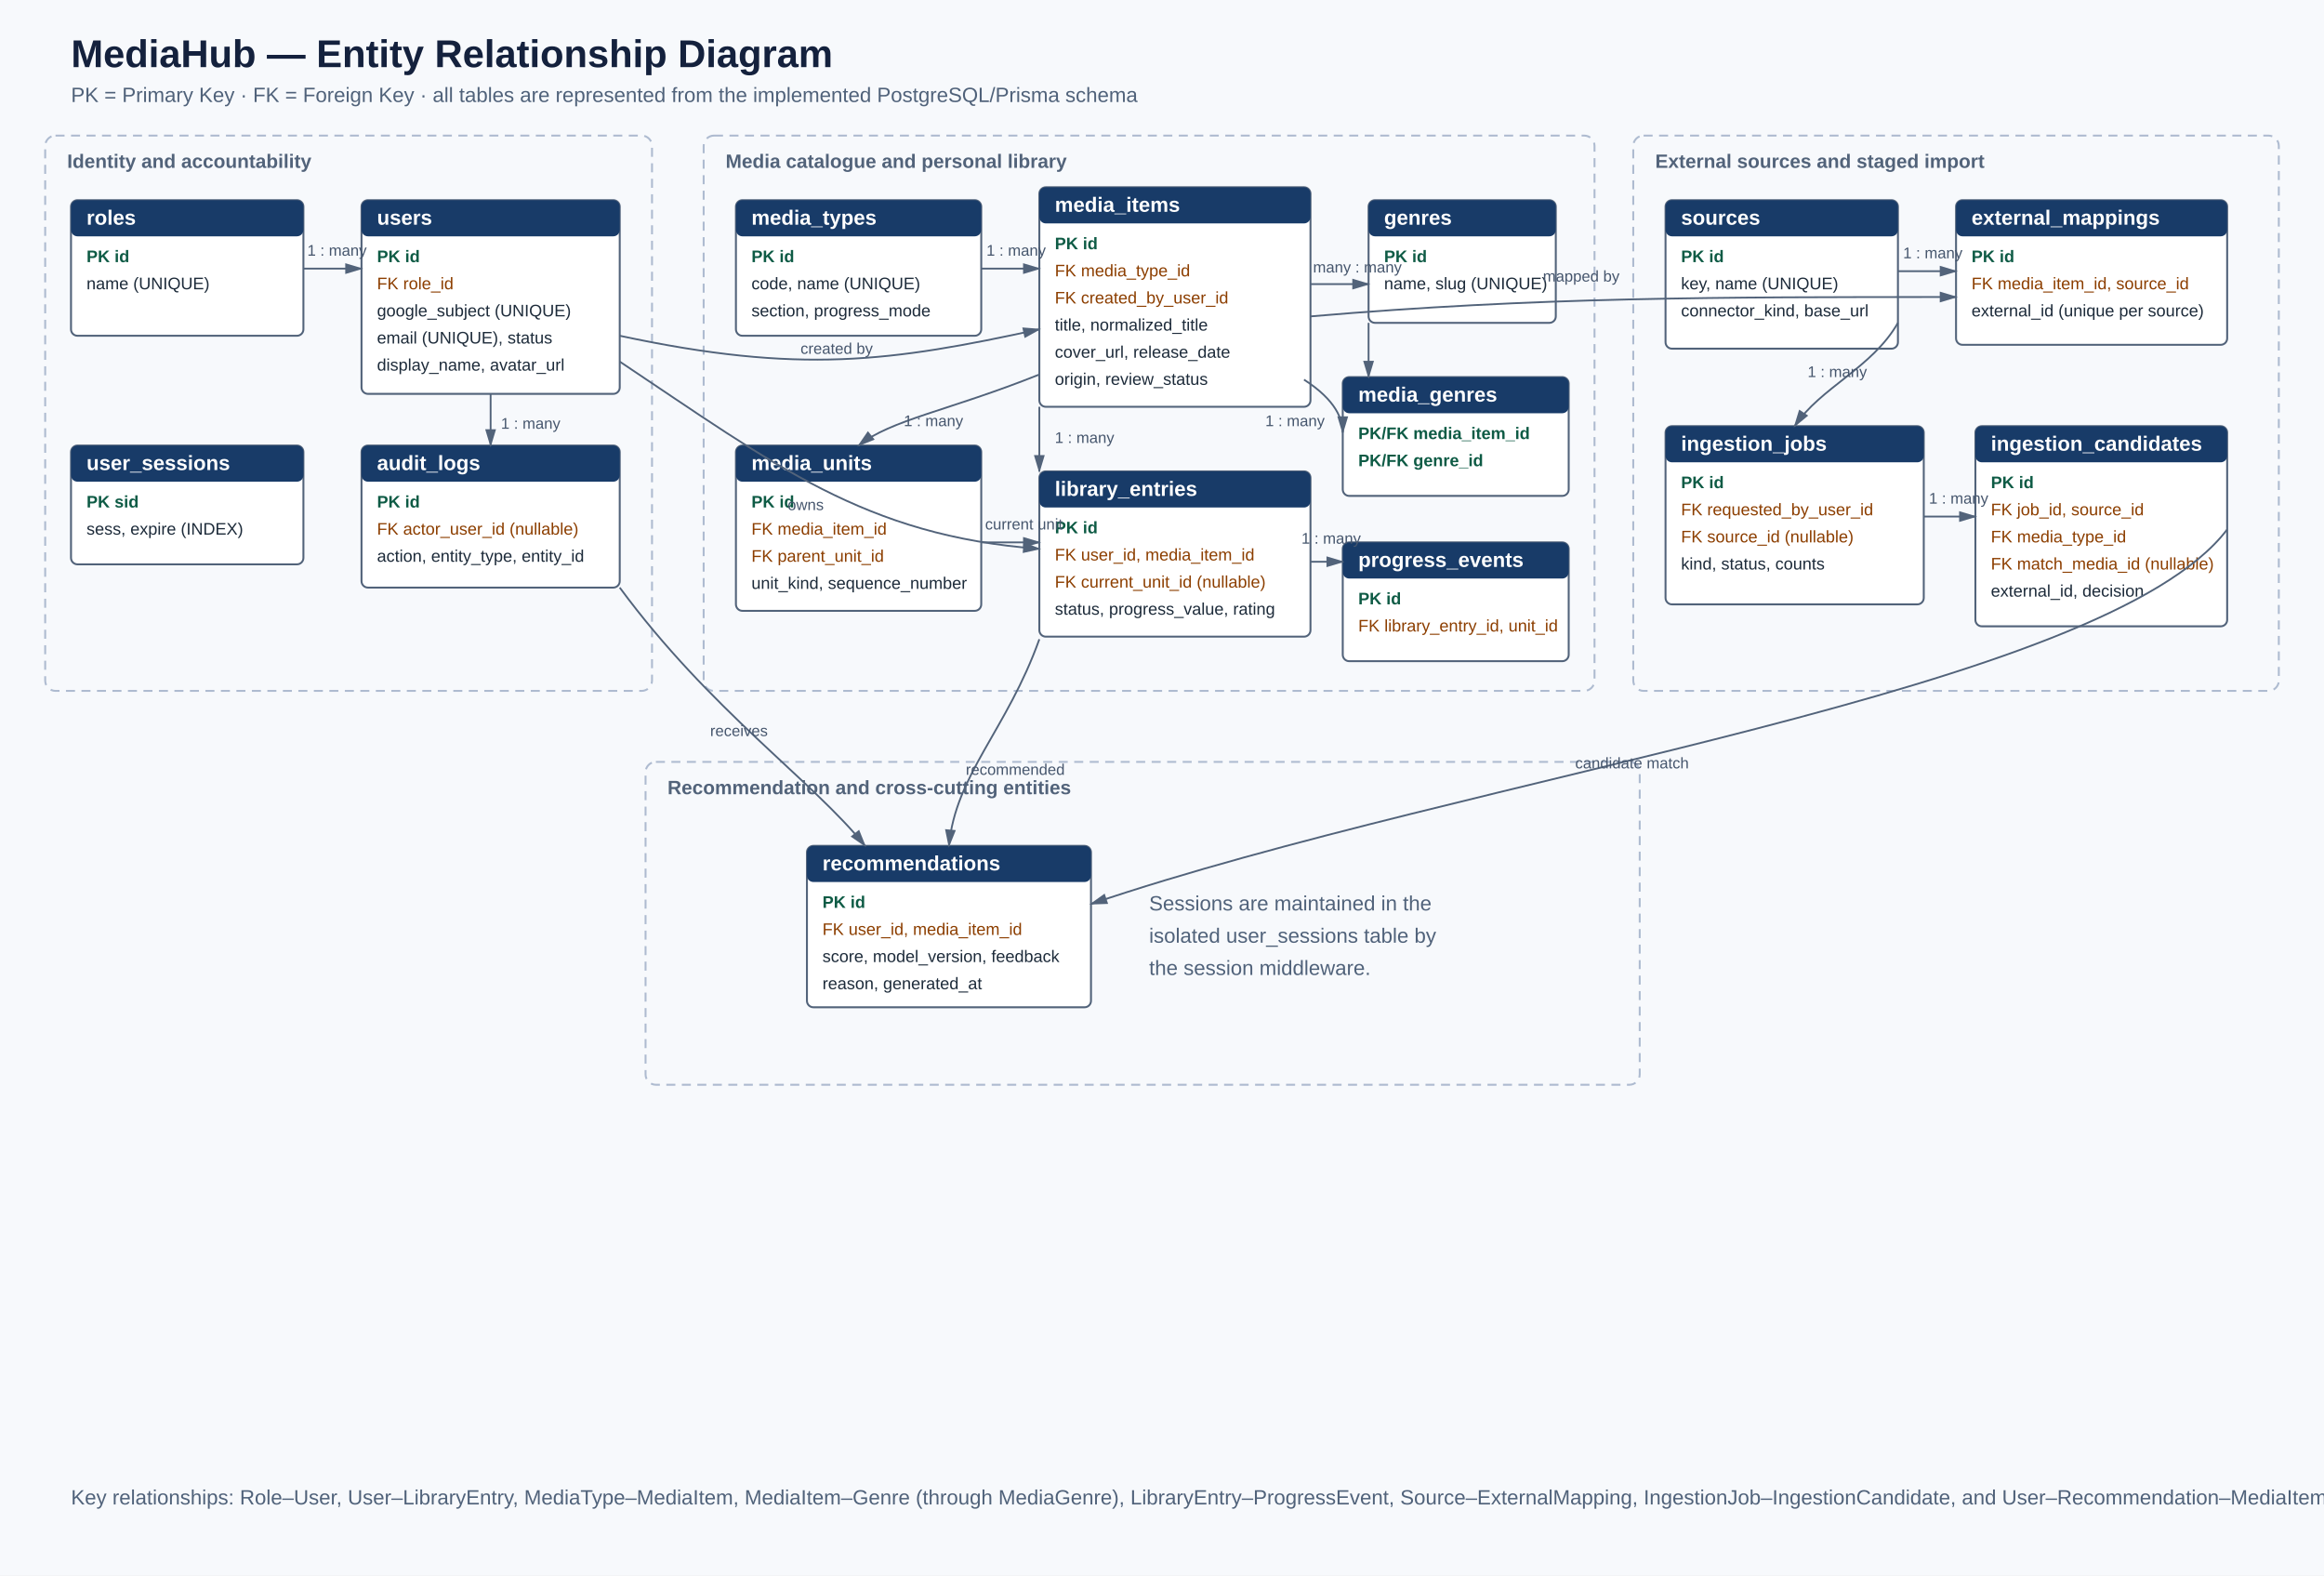
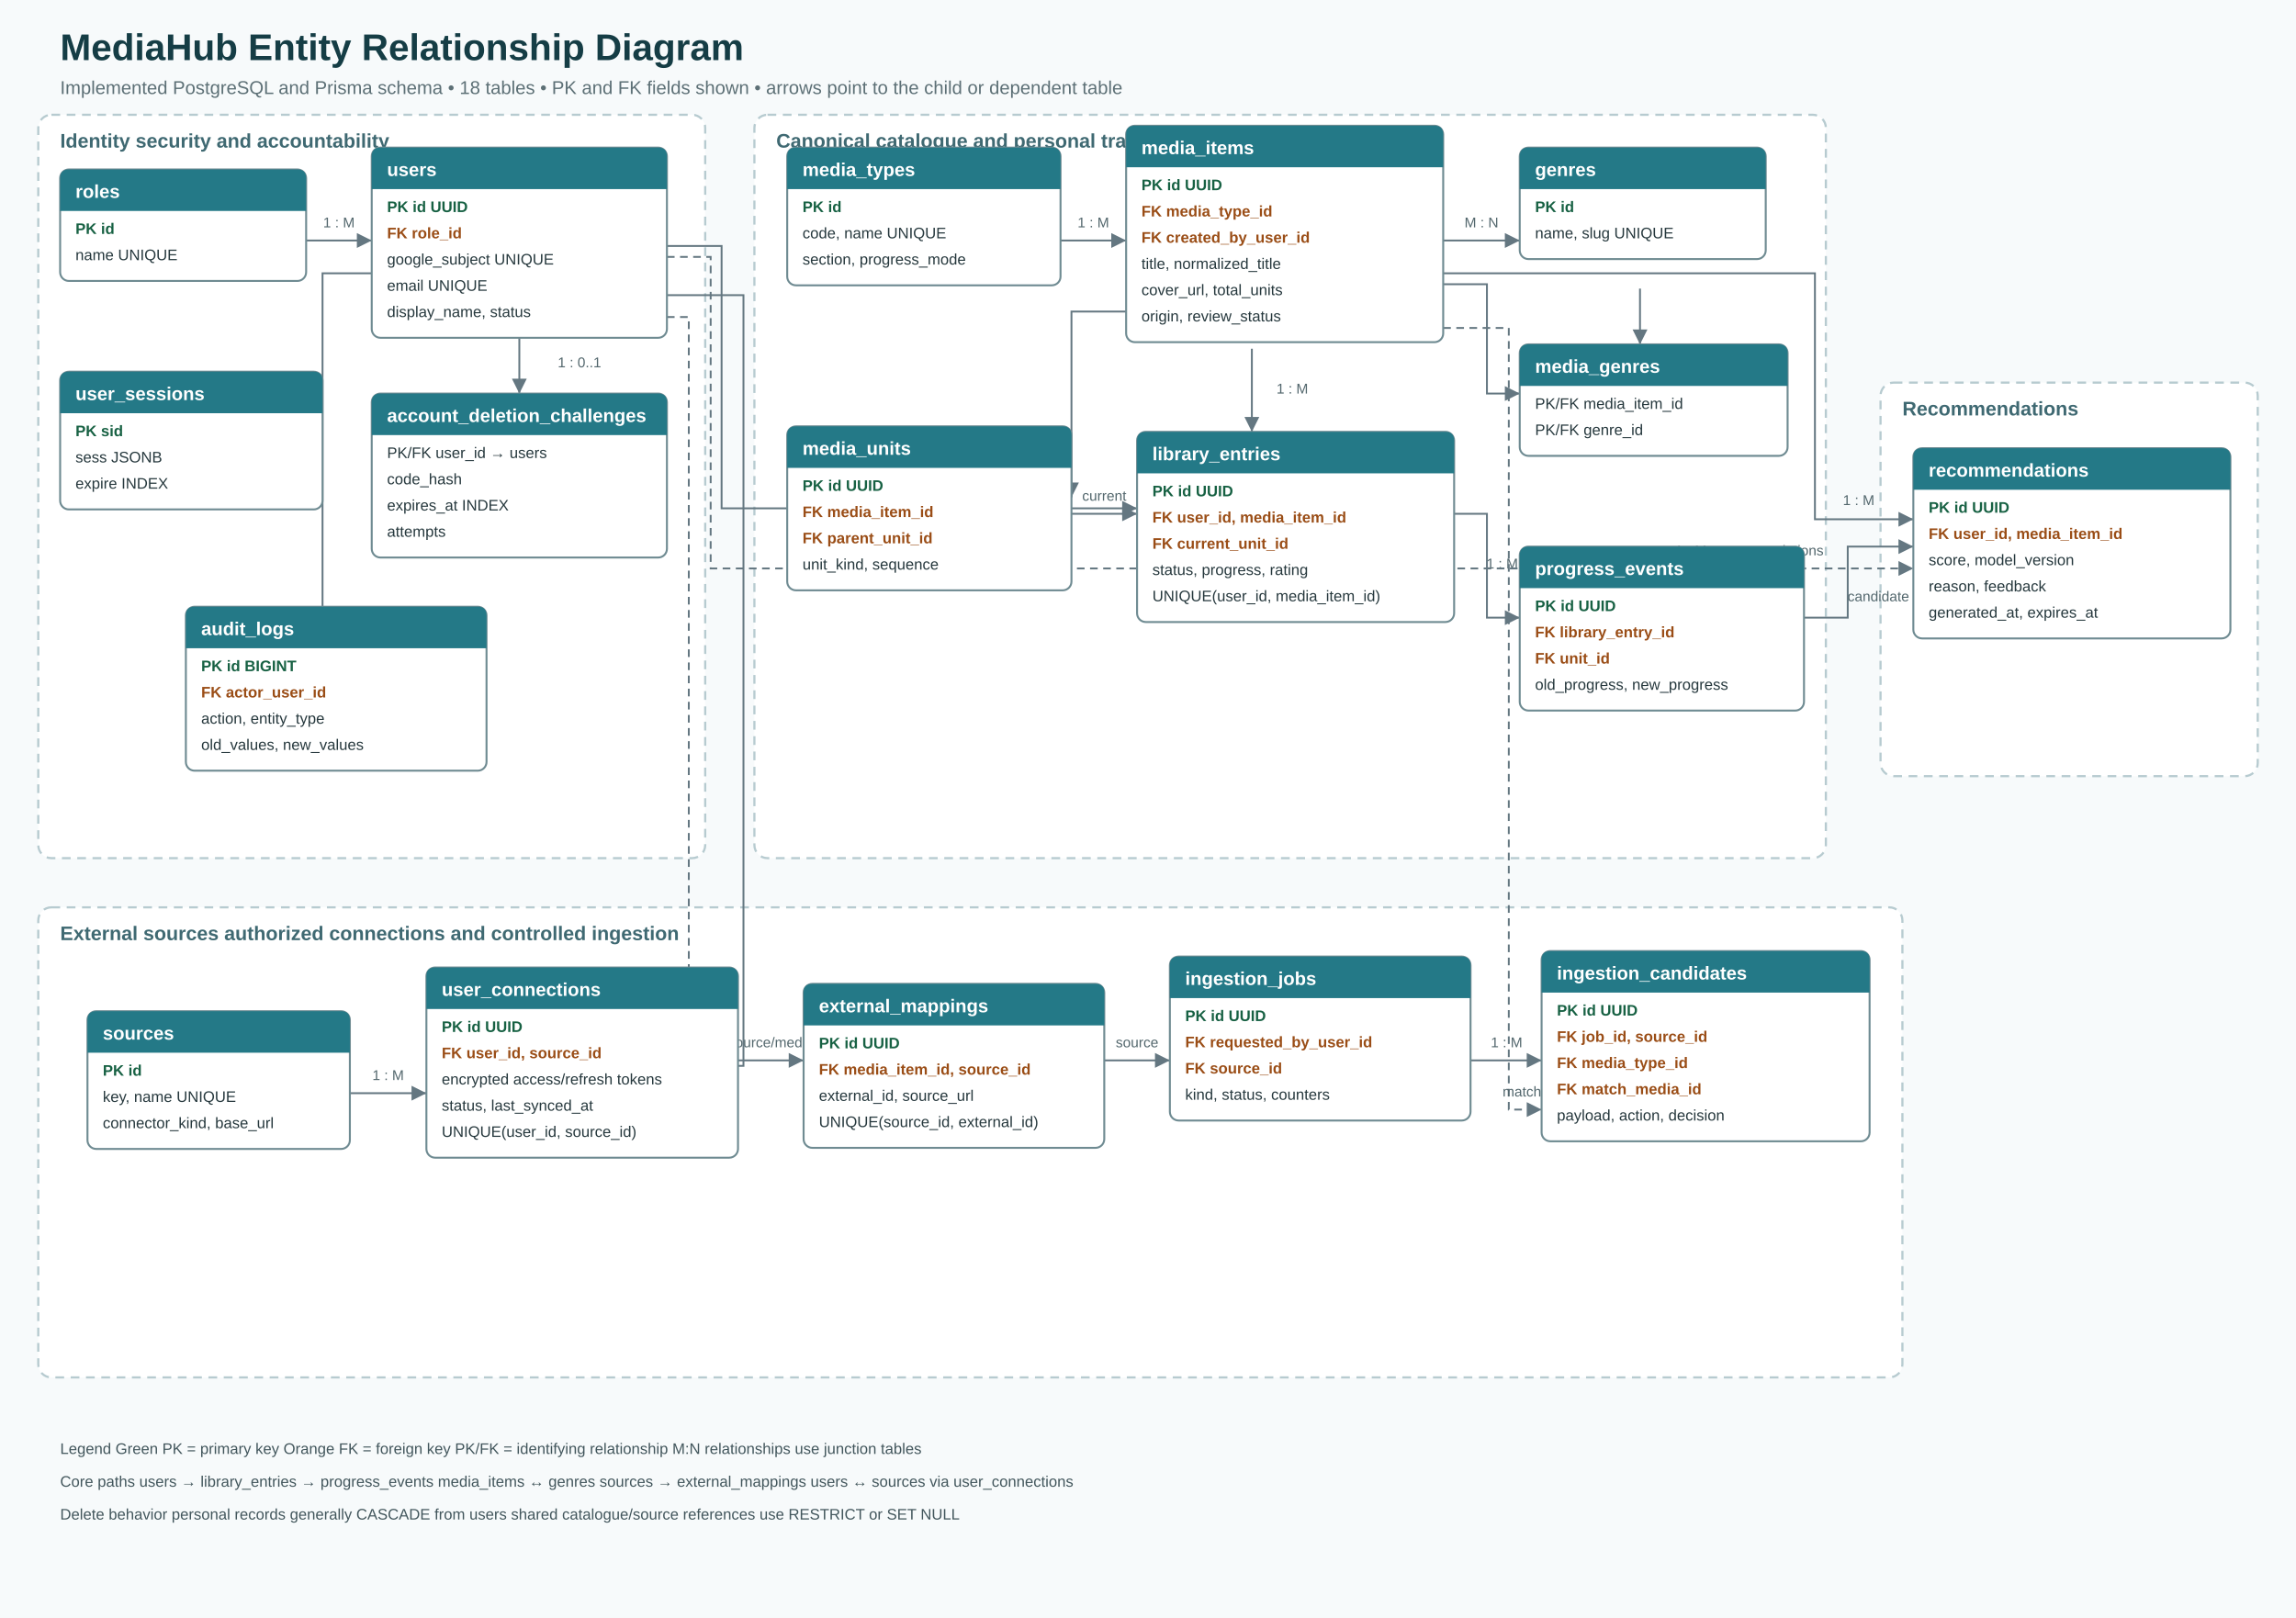
- <svg xmlns="http://www.w3.org/2000/svg" width="1800" height="1220" viewBox="0 0 1800 1220" role="img" aria-labelledby="title desc">
+ <svg xmlns="http://www.w3.org/2000/svg" width="2100" height="1480" viewBox="0 0 2100 1480" role="img" aria-labelledby="title desc">
  <defs>
-     <marker id="arrow" markerWidth="10" markerHeight="10" refX="9" refY="3" orient="auto">
-       <path d="M0,0 L10,3 L0,6 Z" fill="#52637a" />
+     <marker id="arrow" markerWidth="10" markerHeight="10" refX="8" refY="4" orient="auto">
+       <path d="M0,0 L8,4 L0,8 Z" fill="#647781" />
    </marker>
-     <style>
-       .bg{fill:#f7f9fc}.title{font:700 30px Arial;fill:#14213d}.sub{font:16px Arial;fill:#50627a}.box{fill:#fff;stroke:#52637a;stroke-width:1.5}.head{fill:#183b68}.name{font:700 16px Arial;fill:#fff}.field{font:13px Arial;fill:#1d2b3a}.pk{font:700 13px Arial;fill:#0e5b45}.fk{font:13px Arial;fill:#8c3e00}.line{stroke:#52637a;stroke-width:1.4;fill:none;marker-end:url(#arrow)}.rel{font:12px Arial;fill:#46566d}.cluster{fill:none;stroke:#aebbd0;stroke-width:1.5;stroke-dasharray:7 5}.clusterlabel{font:700 15px Arial;fill:#52637a}
-     </style>
  </defs>
-   <rect class="bg" width="1800" height="1220" />
-   <text x="55" y="52" class="title">MediaHub — Entity Relationship Diagram</text>
-   <text x="55" y="79" class="sub">PK = Primary Key · FK = Foreign Key · all tables are represented from the implemented PostgreSQL/Prisma schema</text>
-   <rect x="35" y="105" width="470" height="430" rx="8" class="cluster" />
-   <text x="52" y="130" class="clusterlabel">Identity and accountability</text>
-   <rect x="55" y="155" width="180" height="105" rx="5" class="box" />
-   <rect x="55" y="155" width="180" height="28" rx="5" class="head" />
-   <text x="67" y="174" class="name">roles</text>
-   <text x="67" y="203" class="pk">PK id</text>
-   <text x="67" y="224" class="field">name (UNIQUE)</text>
-   <rect x="280" y="155" width="200" height="150" rx="5" class="box" />
-   <rect x="280" y="155" width="200" height="28" rx="5" class="head" />
-   <text x="292" y="174" class="name">users</text>
-   <text x="292" y="203" class="pk">PK id</text>
-   <text x="292" y="224" class="fk">FK role_id</text>
-   <text x="292" y="245" class="field">google_subject (UNIQUE)</text>
-   <text x="292" y="266" class="field">email (UNIQUE), status</text>
-   <text x="292" y="287" class="field">display_name, avatar_url</text>
-   <rect x="55" y="345" width="180" height="92" rx="5" class="box" />
-   <rect x="55" y="345" width="180" height="28" rx="5" class="head" />
-   <text x="67" y="364" class="name">user_sessions</text>
-   <text x="67" y="393" class="pk">PK sid</text>
-   <text x="67" y="414" class="field">sess, expire (INDEX)</text>
-   <rect x="280" y="345" width="200" height="110" rx="5" class="box" />
-   <rect x="280" y="345" width="200" height="28" rx="5" class="head" />
-   <text x="292" y="364" class="name">audit_logs</text>
-   <text x="292" y="393" class="pk">PK id</text>
-   <text x="292" y="414" class="fk">FK actor_user_id (nullable)</text>
-   <text x="292" y="435" class="field">action, entity_type, entity_id</text>
-   <rect x="545" y="105" width="690" height="430" rx="8" class="cluster" />
-   <text x="562" y="130" class="clusterlabel">Media catalogue and personal library</text>
-   <rect x="570" y="155" width="190" height="105" rx="5" class="box" />
-   <rect x="570" y="155" width="190" height="28" rx="5" class="head" />
-   <text x="582" y="174" class="name">media_types</text>
-   <text x="582" y="203" class="pk">PK id</text>
-   <text x="582" y="224" class="field">code, name (UNIQUE)</text>
-   <text x="582" y="245" class="field">section, progress_mode</text>
-   <rect x="805" y="145" width="210" height="170" rx="5" class="box" />
-   <rect x="805" y="145" width="210" height="28" rx="5" class="head" />
-   <text x="817" y="164" class="name">media_items</text>
-   <text x="817" y="193" class="pk">PK id</text>
-   <text x="817" y="214" class="fk">FK media_type_id</text>
-   <text x="817" y="235" class="fk">FK created_by_user_id</text>
-   <text x="817" y="256" class="field">title, normalized_title</text>
-   <text x="817" y="277" class="field">cover_url, release_date</text>
-   <text x="817" y="298" class="field">origin, review_status</text>
-   <rect x="1060" y="155" width="145" height="95" rx="5" class="box" />
-   <rect x="1060" y="155" width="145" height="28" rx="5" class="head" />
-   <text x="1072" y="174" class="name">genres</text>
-   <text x="1072" y="203" class="pk">PK id</text>
-   <text x="1072" y="224" class="field">name, slug (UNIQUE)</text>
-   <rect x="1040" y="292" width="175" height="92" rx="5" class="box" />
-   <rect x="1040" y="292" width="175" height="28" rx="5" class="head" />
-   <text x="1052" y="311" class="name">media_genres</text>
-   <text x="1052" y="340" class="pk">PK/FK media_item_id</text>
-   <text x="1052" y="361" class="pk">PK/FK genre_id</text>
-   <rect x="570" y="345" width="190" height="128" rx="5" class="box" />
-   <rect x="570" y="345" width="190" height="28" rx="5" class="head" />
-   <text x="582" y="364" class="name">media_units</text>
-   <text x="582" y="393" class="pk">PK id</text>
-   <text x="582" y="414" class="fk">FK media_item_id</text>
-   <text x="582" y="435" class="fk">FK parent_unit_id</text>
-   <text x="582" y="456" class="field">unit_kind, sequence_number</text>
-   <rect x="805" y="365" width="210" height="128" rx="5" class="box" />
-   <rect x="805" y="365" width="210" height="28" rx="5" class="head" />
-   <text x="817" y="384" class="name">library_entries</text>
-   <text x="817" y="413" class="pk">PK id</text>
-   <text x="817" y="434" class="fk">FK user_id, media_item_id</text>
-   <text x="817" y="455" class="fk">FK current_unit_id (nullable)</text>
-   <text x="817" y="476" class="field">status, progress_value, rating</text>
-   <rect x="1040" y="420" width="175" height="92" rx="5" class="box" />
-   <rect x="1040" y="420" width="175" height="28" rx="5" class="head" />
-   <text x="1052" y="439" class="name">progress_events</text>
-   <text x="1052" y="468" class="pk">PK id</text>
-   <text x="1052" y="489" class="fk">FK library_entry_id, unit_id</text>
-   <rect x="1265" y="105" width="500" height="430" rx="8" class="cluster" />
-   <text x="1282" y="130" class="clusterlabel">External sources and staged import</text>
-   <rect x="1290" y="155" width="180" height="115" rx="5" class="box" />
-   <rect x="1290" y="155" width="180" height="28" rx="5" class="head" />
-   <text x="1302" y="174" class="name">sources</text>
-   <text x="1302" y="203" class="pk">PK id</text>
-   <text x="1302" y="224" class="field">key, name (UNIQUE)</text>
-   <text x="1302" y="245" class="field">connector_kind, base_url</text>
-   <rect x="1515" y="155" width="210" height="112" rx="5" class="box" />
-   <rect x="1515" y="155" width="210" height="28" rx="5" class="head" />
-   <text x="1527" y="174" class="name">external_mappings</text>
-   <text x="1527" y="203" class="pk">PK id</text>
-   <text x="1527" y="224" class="fk">FK media_item_id, source_id</text>
-   <text x="1527" y="245" class="field">external_id (unique per source)</text>
-   <rect x="1290" y="330" width="200" height="138" rx="5" class="box" />
-   <rect x="1290" y="330" width="200" height="28" rx="5" class="head" />
-   <text x="1302" y="349" class="name">ingestion_jobs</text>
-   <text x="1302" y="378" class="pk">PK id</text>
-   <text x="1302" y="399" class="fk">FK requested_by_user_id</text>
-   <text x="1302" y="420" class="fk">FK source_id (nullable)</text>
-   <text x="1302" y="441" class="field">kind, status, counts</text>
-   <rect x="1530" y="330" width="195" height="155" rx="5" class="box" />
-   <rect x="1530" y="330" width="195" height="28" rx="5" class="head" />
-   <text x="1542" y="349" class="name">ingestion_candidates</text>
-   <text x="1542" y="378" class="pk">PK id</text>
-   <text x="1542" y="399" class="fk">FK job_id, source_id</text>
-   <text x="1542" y="420" class="fk">FK media_type_id</text>
-   <text x="1542" y="441" class="fk">FK match_media_id (nullable)</text>
-   <text x="1542" y="462" class="field">external_id, decision</text>
-   <rect x="500" y="590" width="770" height="250" rx="8" class="cluster" />
-   <text x="517" y="615" class="clusterlabel">Recommendation and cross-cutting entities</text>
-   <rect x="625" y="655" width="220" height="125" rx="5" class="box" />
-   <rect x="625" y="655" width="220" height="28" rx="5" class="head" />
-   <text x="637" y="674" class="name">recommendations</text>
-   <text x="637" y="703" class="pk">PK id</text>
-   <text x="637" y="724" class="fk">FK user_id, media_item_id</text>
-   <text x="637" y="745" class="field">score, model_version, feedback</text>
-   <text x="637" y="766" class="field">reason, generated_at</text>
-   <text x="890" y="705" class="sub">Sessions are maintained in the</text>
-   <text x="890" y="730" class="sub">isolated user_sessions table by</text>
-   <text x="890" y="755" class="sub">the session middleware.</text>
-   <path class="line" d="M235 208 H280" />
-   <text x="238" y="198" class="rel">1 : many</text>
-   <path class="line" d="M380 305 V345" />
-   <text x="388" y="332" class="rel">1 : many</text>
-   <path class="line" d="M760 208 H805" />
-   <text x="764" y="198" class="rel">1 : many</text>
-   <path class="line" d="M480 260 C620 290 690 280 805 255" />
-   <text x="620" y="274" class="rel">created by</text>
-   <path class="line" d="M1015 220 H1060" />
-   <text x="1017" y="211" class="rel">many : many</text>
-   <path class="line" d="M1010 294 C1035 310 1040 325 1040 335" />
-   <text x="980" y="330" class="rel">1 : many</text>
-   <path class="line" d="M1060 250 V292" />
-   <path class="line" d="M805 290 C735 318 690 325 665 345" />
-   <text x="700" y="330" class="rel">1 : many</text>
-   <path class="line" d="M805 315 V365" />
-   <text x="817" y="343" class="rel">1 : many</text>
-   <path class="line" d="M480 280 C600 360 670 415 805 425" />
-   <text x="610" y="395" class="rel">owns</text>
-   <path class="line" d="M1015 435 H1040" />
-   <text x="1008" y="421" class="rel">1 : many</text>
-   <path class="line" d="M760 420 H805" />
-   <text x="763" y="410" class="rel">current unit</text>
-   <path class="line" d="M1470 210 H1515" />
-   <text x="1474" y="200" class="rel">1 : many</text>
-   <path class="line" d="M1015 245 C1190 230 1330 230 1515 230" />
-   <text x="1195" y="218" class="rel">mapped by</text>
-   <path class="line" d="M1470 250 C1450 285 1410 300 1390 330" />
-   <text x="1400" y="292" class="rel">1 : many</text>
-   <path class="line" d="M1490 400 H1530" />
-   <text x="1494" y="390" class="rel">1 : many</text>
-   <path class="line" d="M1725 410 C1630 535 1140 600 845 700" />
-   <text x="1220" y="595" class="rel">candidate match</text>
-   <path class="line" d="M805 495 C780 565 740 600 735 655" />
-   <text x="748" y="600" class="rel">recommended</text>
-   <path class="line" d="M480 455 C550 550 630 605 670 655" />
-   <text x="550" y="570" class="rel">receives</text>
-   <text x="55" y="1165" class="sub">Key relationships: Role–User, User–LibraryEntry, MediaType–MediaItem, MediaItem–Genre (through MediaGenre), LibraryEntry–ProgressEvent, Source–ExternalMapping, IngestionJob–IngestionCandidate, and User–Recommendation–MediaItem.</text>
+   <style>
+ .bg{fill:#f7fafb}.title{font:700 34px Arial;fill:#153d45}.subtitle{font:17px Arial;fill:#5d7076}
+ .cluster{fill:#ffffff;stroke:#b7cbd0;stroke-width:2;stroke-dasharray:8 6}.clusterName{font:700 18px Arial;fill:#3f6972}
+ .entity{fill:#ffffff;stroke:#6f8b92;stroke-width:1.8}.entityName{font:700 17px Arial;fill:#ffffff}
+ .field{font:14px Arial;fill:#26383d}.pk{font:700 14px Arial;fill:#176143}.fk{font:700 14px Arial;fill:#9a4d16}
+ .connector{fill:none;stroke:#647781;stroke-width:1.7;marker-end:url(#arrow)}.rel{font:13px Arial;fill:#53676d}
+ .legend{font:14px Arial;fill:#42565c}
+ </style>
+   <rect class="bg" width="2100" height="1480" />
+   <text x="55" y="55" class="title" text-anchor="start">MediaHub Entity Relationship Diagram</text>
+   <text x="55" y="86" class="subtitle" text-anchor="start">Implemented PostgreSQL and Prisma schema • 18 tables • PK and FK fields shown • arrows point to the child or dependent table</text>
+   <rect x="35" y="105" width="610" height="680" rx="12" class="cluster" />
+   <text x="55" y="135" class="clusterName" text-anchor="start">Identity security and accountability</text>
+   <rect x="690" y="105" width="980" height="680" rx="12" class="cluster" />
+   <text x="710" y="135" class="clusterName" text-anchor="start">Canonical catalogue and personal tracking</text>
+   <rect x="35" y="830" width="1705" height="430" rx="12" class="cluster" />
+   <text x="55" y="860" class="clusterName" text-anchor="start">External sources authorized connections and controlled ingestion</text>
+   <rect x="1720" y="350" width="345" height="360" rx="12" class="cluster" />
+   <text x="1740" y="380" class="clusterName" text-anchor="start">Recommendations</text>
+   <g aria-label="relationships">
+     <path d="M280,220 L340,220" class="connector" />
+     <text x="310" y="208" class="rel" text-anchor="middle">1 : M</text>
+     <path d="M475,299 L475,360" class="connector" />
+     <text x="530" y="336" class="rel" text-anchor="middle">1 : 0..1</text>
+     <path d="M340,250 L295,250 L295,610 L445,610" class="connector" />
+     <text x="318" y="594" class="rel" text-anchor="middle">1 : M</text>
+     <path d="M610,225 L660,225 L660,465 L1040,465" class="connector" />
+     <text x="850" y="453" class="rel" text-anchor="middle">1 : M owns</text>
+     <path d="M610,270 L680,270 L680,975 L390,975" class="connector" />
+     <text x="535" y="963" class="rel" text-anchor="middle">1 : M connects</text>
+     <path d="M970,220 L1030,220" class="connector" />
+     <text x="1000" y="208" class="rel" text-anchor="middle">1 : M</text>
+     <path d="M1320,220 L1390,220" class="connector" />
+     <text x="1355" y="208" class="rel" text-anchor="middle">M : N</text>
+     <path d="M1320,260 L1360,260 L1360,360 L1390,360" class="connector" />
+     <path d="M1500,264 L1500,315" class="connector" />
+     <path d="M1145,319 L1145,395" class="connector" />
+     <text x="1182" y="360" class="rel" text-anchor="middle">1 : M</text>
+     <path d="M1030,285 L980,285 L980,455 L980,455" class="connector" />
+     <text x="936" y="442" class="rel" text-anchor="middle">1 : M units</text>
+     <path d="M980,470 L1040,470" class="connector" />
+     <text x="1010" y="458" class="rel" text-anchor="middle">current</text>
+     <path d="M1330,470 L1360,470 L1360,565 L1390,565" class="connector" />
+     <text x="1374" y="520" class="rel" text-anchor="middle">1 : M</text>
+     <path d="M1650,565 L1690,565 L1690,500 L1750,500" class="connector" />
+     <text x="1718" y="550" class="rel" text-anchor="middle">candidate</text>
+     <path d="M610,235 L650,235 L650,520 L1750,520" class="connector" stroke-dasharray="7 5" />
+     <text x="1600" y="508" class="rel" text-anchor="middle">1 : M recommendations</text>
+     <path d="M1320,250 L1660,250 L1660,475 L1750,475" class="connector" />
+     <text x="1700" y="462" class="rel" text-anchor="middle">1 : M</text>
+     <path d="M320,1000 L390,1000" class="connector" />
+     <text x="355" y="988" class="rel" text-anchor="middle">1 : M</text>
+     <path d="M610,290 L630,290 L630,940 L390,940" class="connector" stroke-dasharray="7 5" />
+     <text x="600" y="928" class="rel" text-anchor="middle">user</text>
+     <path d="M675,970 L735,970" class="connector" />
+     <text x="705" y="958" class="rel" text-anchor="middle">source/media</text>
+     <path d="M1010,970 L1070,970" class="connector" />
+     <text x="1040" y="958" class="rel" text-anchor="middle">source</text>
+     <path d="M1345,970 L1410,970" class="connector" />
+     <text x="1378" y="958" class="rel" text-anchor="middle">1 : M</text>
+     <path d="M1320,300 L1380,300 L1380,1015 L1410,1015" class="connector" stroke-dasharray="7 5" />
+     <text x="1392" y="1003" class="rel" text-anchor="middle">match</text>
+   </g>
+   <g aria-label="entities">
+     <rect x="55" y="155" width="225" height="102" rx="8" class="entity" />
+     <path d="M63,155 H272 Q280,155 280,163 V193 H55 V163 Q55,155 63,155 Z" fill="#247987" />
+     <text x="69" y="181" class="entityName" text-anchor="start">roles</text>
+     <text x="69" y="214" class="pk" text-anchor="start">PK  id</text>
+     <text x="69" y="238" class="field" text-anchor="start">name UNIQUE</text>
+     <rect x="340" y="135" width="270" height="174" rx="8" class="entity" />
+     <path d="M348,135 H602 Q610,135 610,143 V173 H340 V143 Q340,135 348,135 Z" fill="#247987" />
+     <text x="354" y="161" class="entityName" text-anchor="start">users</text>
+     <text x="354" y="194" class="pk" text-anchor="start">PK  id UUID</text>
+     <text x="354" y="218" class="fk" text-anchor="start">FK  role_id</text>
+     <text x="354" y="242" class="field" text-anchor="start">google_subject UNIQUE</text>
+     <text x="354" y="266" class="field" text-anchor="start">email UNIQUE</text>
+     <text x="354" y="290" class="field" text-anchor="start">display_name, status</text>
+     <rect x="55" y="340" width="240" height="126" rx="8" class="entity" />
+     <path d="M63,340 H287 Q295,340 295,348 V378 H55 V348 Q55,340 63,340 Z" fill="#247987" />
+     <text x="69" y="366" class="entityName" text-anchor="start">user_sessions</text>
+     <text x="69" y="399" class="pk" text-anchor="start">PK  sid</text>
+     <text x="69" y="423" class="field" text-anchor="start">sess JSONB</text>
+     <text x="69" y="447" class="field" text-anchor="start">expire INDEX</text>
+     <rect x="340" y="360" width="270" height="150" rx="8" class="entity" />
+     <path d="M348,360 H602 Q610,360 610,368 V398 H340 V368 Q340,360 348,360 Z" fill="#247987" />
+     <text x="354" y="386" class="entityName" text-anchor="start">account_deletion_challenges</text>
+     <text x="354" y="419" class="field" text-anchor="start">PK/FK  user_id → users</text>
+     <text x="354" y="443" class="field" text-anchor="start">code_hash</text>
+     <text x="354" y="467" class="field" text-anchor="start">expires_at INDEX</text>
+     <text x="354" y="491" class="field" text-anchor="start">attempts</text>
+     <rect x="170" y="555" width="275" height="150" rx="8" class="entity" />
+     <path d="M178,555 H437 Q445,555 445,563 V593 H170 V563 Q170,555 178,555 Z" fill="#247987" />
+     <text x="184" y="581" class="entityName" text-anchor="start">audit_logs</text>
+     <text x="184" y="614" class="pk" text-anchor="start">PK  id BIGINT</text>
+     <text x="184" y="638" class="fk" text-anchor="start">FK  actor_user_id</text>
+     <text x="184" y="662" class="field" text-anchor="start">action, entity_type</text>
+     <text x="184" y="686" class="field" text-anchor="start">old_values, new_values</text>
+     <rect x="720" y="135" width="250" height="126" rx="8" class="entity" />
+     <path d="M728,135 H962 Q970,135 970,143 V173 H720 V143 Q720,135 728,135 Z" fill="#247987" />
+     <text x="734" y="161" class="entityName" text-anchor="start">media_types</text>
+     <text x="734" y="194" class="pk" text-anchor="start">PK  id</text>
+     <text x="734" y="218" class="field" text-anchor="start">code, name UNIQUE</text>
+     <text x="734" y="242" class="field" text-anchor="start">section, progress_mode</text>
+     <rect x="1030" y="115" width="290" height="198" rx="8" class="entity" />
+     <path d="M1038,115 H1312 Q1320,115 1320,123 V153 H1030 V123 Q1030,115 1038,115 Z" fill="#247987" />
+     <text x="1044" y="141" class="entityName" text-anchor="start">media_items</text>
+     <text x="1044" y="174" class="pk" text-anchor="start">PK  id UUID</text>
+     <text x="1044" y="198" class="fk" text-anchor="start">FK  media_type_id</text>
+     <text x="1044" y="222" class="fk" text-anchor="start">FK  created_by_user_id</text>
+     <text x="1044" y="246" class="field" text-anchor="start">title, normalized_title</text>
+     <text x="1044" y="270" class="field" text-anchor="start">cover_url, total_units</text>
+     <text x="1044" y="294" class="field" text-anchor="start">origin, review_status</text>
+     <rect x="1390" y="135" width="225" height="102" rx="8" class="entity" />
+     <path d="M1398,135 H1607 Q1615,135 1615,143 V173 H1390 V143 Q1390,135 1398,135 Z" fill="#247987" />
+     <text x="1404" y="161" class="entityName" text-anchor="start">genres</text>
+     <text x="1404" y="194" class="pk" text-anchor="start">PK  id</text>
+     <text x="1404" y="218" class="field" text-anchor="start">name, slug UNIQUE</text>
+     <rect x="1390" y="315" width="245" height="102" rx="8" class="entity" />
+     <path d="M1398,315 H1627 Q1635,315 1635,323 V353 H1390 V323 Q1390,315 1398,315 Z" fill="#247987" />
+     <text x="1404" y="341" class="entityName" text-anchor="start">media_genres</text>
+     <text x="1404" y="374" class="field" text-anchor="start">PK/FK  media_item_id</text>
+     <text x="1404" y="398" class="field" text-anchor="start">PK/FK  genre_id</text>
+     <rect x="720" y="390" width="260" height="150" rx="8" class="entity" />
+     <path d="M728,390 H972 Q980,390 980,398 V428 H720 V398 Q720,390 728,390 Z" fill="#247987" />
+     <text x="734" y="416" class="entityName" text-anchor="start">media_units</text>
+     <text x="734" y="449" class="pk" text-anchor="start">PK  id UUID</text>
+     <text x="734" y="473" class="fk" text-anchor="start">FK  media_item_id</text>
+     <text x="734" y="497" class="fk" text-anchor="start">FK  parent_unit_id</text>
+     <text x="734" y="521" class="field" text-anchor="start">unit_kind, sequence</text>
+     <rect x="1040" y="395" width="290" height="174" rx="8" class="entity" />
+     <path d="M1048,395 H1322 Q1330,395 1330,403 V433 H1040 V403 Q1040,395 1048,395 Z" fill="#247987" />
+     <text x="1054" y="421" class="entityName" text-anchor="start">library_entries</text>
+     <text x="1054" y="454" class="pk" text-anchor="start">PK  id UUID</text>
+     <text x="1054" y="478" class="fk" text-anchor="start">FK  user_id, media_item_id</text>
+     <text x="1054" y="502" class="fk" text-anchor="start">FK  current_unit_id</text>
+     <text x="1054" y="526" class="field" text-anchor="start">status, progress, rating</text>
+     <text x="1054" y="550" class="field" text-anchor="start">UNIQUE(user_id, media_item_id)</text>
+     <rect x="1390" y="500" width="260" height="150" rx="8" class="entity" />
+     <path d="M1398,500 H1642 Q1650,500 1650,508 V538 H1390 V508 Q1390,500 1398,500 Z" fill="#247987" />
+     <text x="1404" y="526" class="entityName" text-anchor="start">progress_events</text>
+     <text x="1404" y="559" class="pk" text-anchor="start">PK  id UUID</text>
+     <text x="1404" y="583" class="fk" text-anchor="start">FK  library_entry_id</text>
+     <text x="1404" y="607" class="fk" text-anchor="start">FK  unit_id</text>
+     <text x="1404" y="631" class="field" text-anchor="start">old_progress, new_progress</text>
+     <rect x="80" y="925" width="240" height="126" rx="8" class="entity" />
+     <path d="M88,925 H312 Q320,925 320,933 V963 H80 V933 Q80,925 88,925 Z" fill="#247987" />
+     <text x="94" y="951" class="entityName" text-anchor="start">sources</text>
+     <text x="94" y="984" class="pk" text-anchor="start">PK  id</text>
+     <text x="94" y="1008" class="field" text-anchor="start">key, name UNIQUE</text>
+     <text x="94" y="1032" class="field" text-anchor="start">connector_kind, base_url</text>
+     <rect x="390" y="885" width="285" height="174" rx="8" class="entity" />
+     <path d="M398,885 H667 Q675,885 675,893 V923 H390 V893 Q390,885 398,885 Z" fill="#247987" />
+     <text x="404" y="911" class="entityName" text-anchor="start">user_connections</text>
+     <text x="404" y="944" class="pk" text-anchor="start">PK  id UUID</text>
+     <text x="404" y="968" class="fk" text-anchor="start">FK  user_id, source_id</text>
+     <text x="404" y="992" class="field" text-anchor="start">encrypted access/refresh tokens</text>
+     <text x="404" y="1016" class="field" text-anchor="start">status, last_synced_at</text>
+     <text x="404" y="1040" class="field" text-anchor="start">UNIQUE(user_id, source_id)</text>
+     <rect x="735" y="900" width="275" height="150" rx="8" class="entity" />
+     <path d="M743,900 H1002 Q1010,900 1010,908 V938 H735 V908 Q735,900 743,900 Z" fill="#247987" />
+     <text x="749" y="926" class="entityName" text-anchor="start">external_mappings</text>
+     <text x="749" y="959" class="pk" text-anchor="start">PK  id UUID</text>
+     <text x="749" y="983" class="fk" text-anchor="start">FK  media_item_id, source_id</text>
+     <text x="749" y="1007" class="field" text-anchor="start">external_id, source_url</text>
+     <text x="749" y="1031" class="field" text-anchor="start">UNIQUE(source_id, external_id)</text>
+     <rect x="1070" y="875" width="275" height="150" rx="8" class="entity" />
+     <path d="M1078,875 H1337 Q1345,875 1345,883 V913 H1070 V883 Q1070,875 1078,875 Z" fill="#247987" />
+     <text x="1084" y="901" class="entityName" text-anchor="start">ingestion_jobs</text>
+     <text x="1084" y="934" class="pk" text-anchor="start">PK  id UUID</text>
+     <text x="1084" y="958" class="fk" text-anchor="start">FK  requested_by_user_id</text>
+     <text x="1084" y="982" class="fk" text-anchor="start">FK  source_id</text>
+     <text x="1084" y="1006" class="field" text-anchor="start">kind, status, counters</text>
+     <rect x="1410" y="870" width="300" height="174" rx="8" class="entity" />
+     <path d="M1418,870 H1702 Q1710,870 1710,878 V908 H1410 V878 Q1410,870 1418,870 Z" fill="#247987" />
+     <text x="1424" y="896" class="entityName" text-anchor="start">ingestion_candidates</text>
+     <text x="1424" y="929" class="pk" text-anchor="start">PK  id UUID</text>
+     <text x="1424" y="953" class="fk" text-anchor="start">FK  job_id, source_id</text>
+     <text x="1424" y="977" class="fk" text-anchor="start">FK  media_type_id</text>
+     <text x="1424" y="1001" class="fk" text-anchor="start">FK  match_media_id</text>
+     <text x="1424" y="1025" class="field" text-anchor="start">payload, action, decision</text>
+     <rect x="1750" y="410" width="290" height="174" rx="8" class="entity" />
+     <path d="M1758,410 H2032 Q2040,410 2040,418 V448 H1750 V418 Q1750,410 1758,410 Z" fill="#247987" />
+     <text x="1764" y="436" class="entityName" text-anchor="start">recommendations</text>
+     <text x="1764" y="469" class="pk" text-anchor="start">PK  id UUID</text>
+     <text x="1764" y="493" class="fk" text-anchor="start">FK  user_id, media_item_id</text>
+     <text x="1764" y="517" class="field" text-anchor="start">score, model_version</text>
+     <text x="1764" y="541" class="field" text-anchor="start">reason, feedback</text>
+     <text x="1764" y="565" class="field" text-anchor="start">generated_at, expires_at</text>
+   </g>
+   <text x="55" y="1330" class="legend" text-anchor="start">Legend  Green PK = primary key   Orange FK = foreign key   PK/FK = identifying relationship   M:N relationships use junction tables</text>
+   <text x="55" y="1360" class="legend" text-anchor="start">Core paths  users → library_entries → progress_events   media_items ↔ genres   sources → external_mappings   users ↔ sources via user_connections</text>
+   <text x="55" y="1390" class="legend" text-anchor="start">Delete behavior  personal records generally CASCADE from users   shared catalogue/source references use RESTRICT or SET NULL</text>
</svg>
